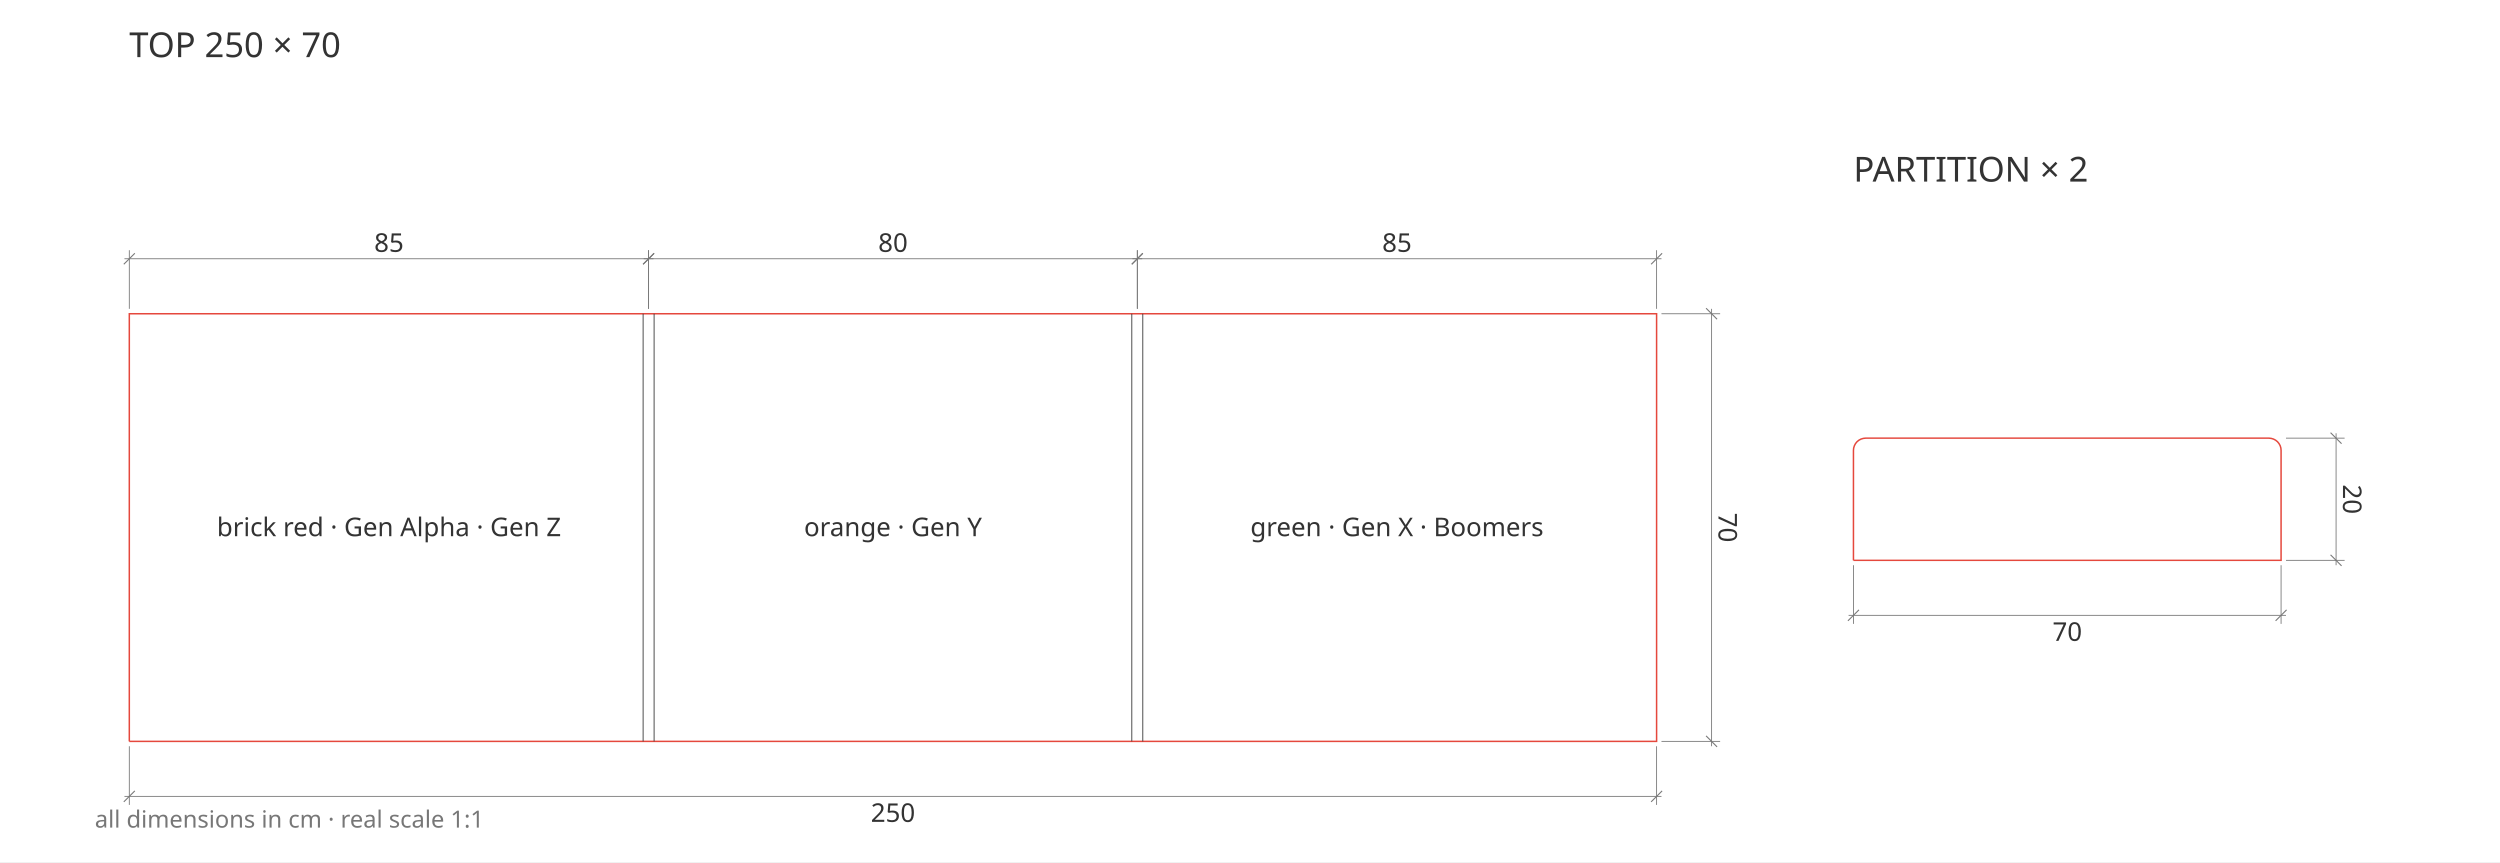
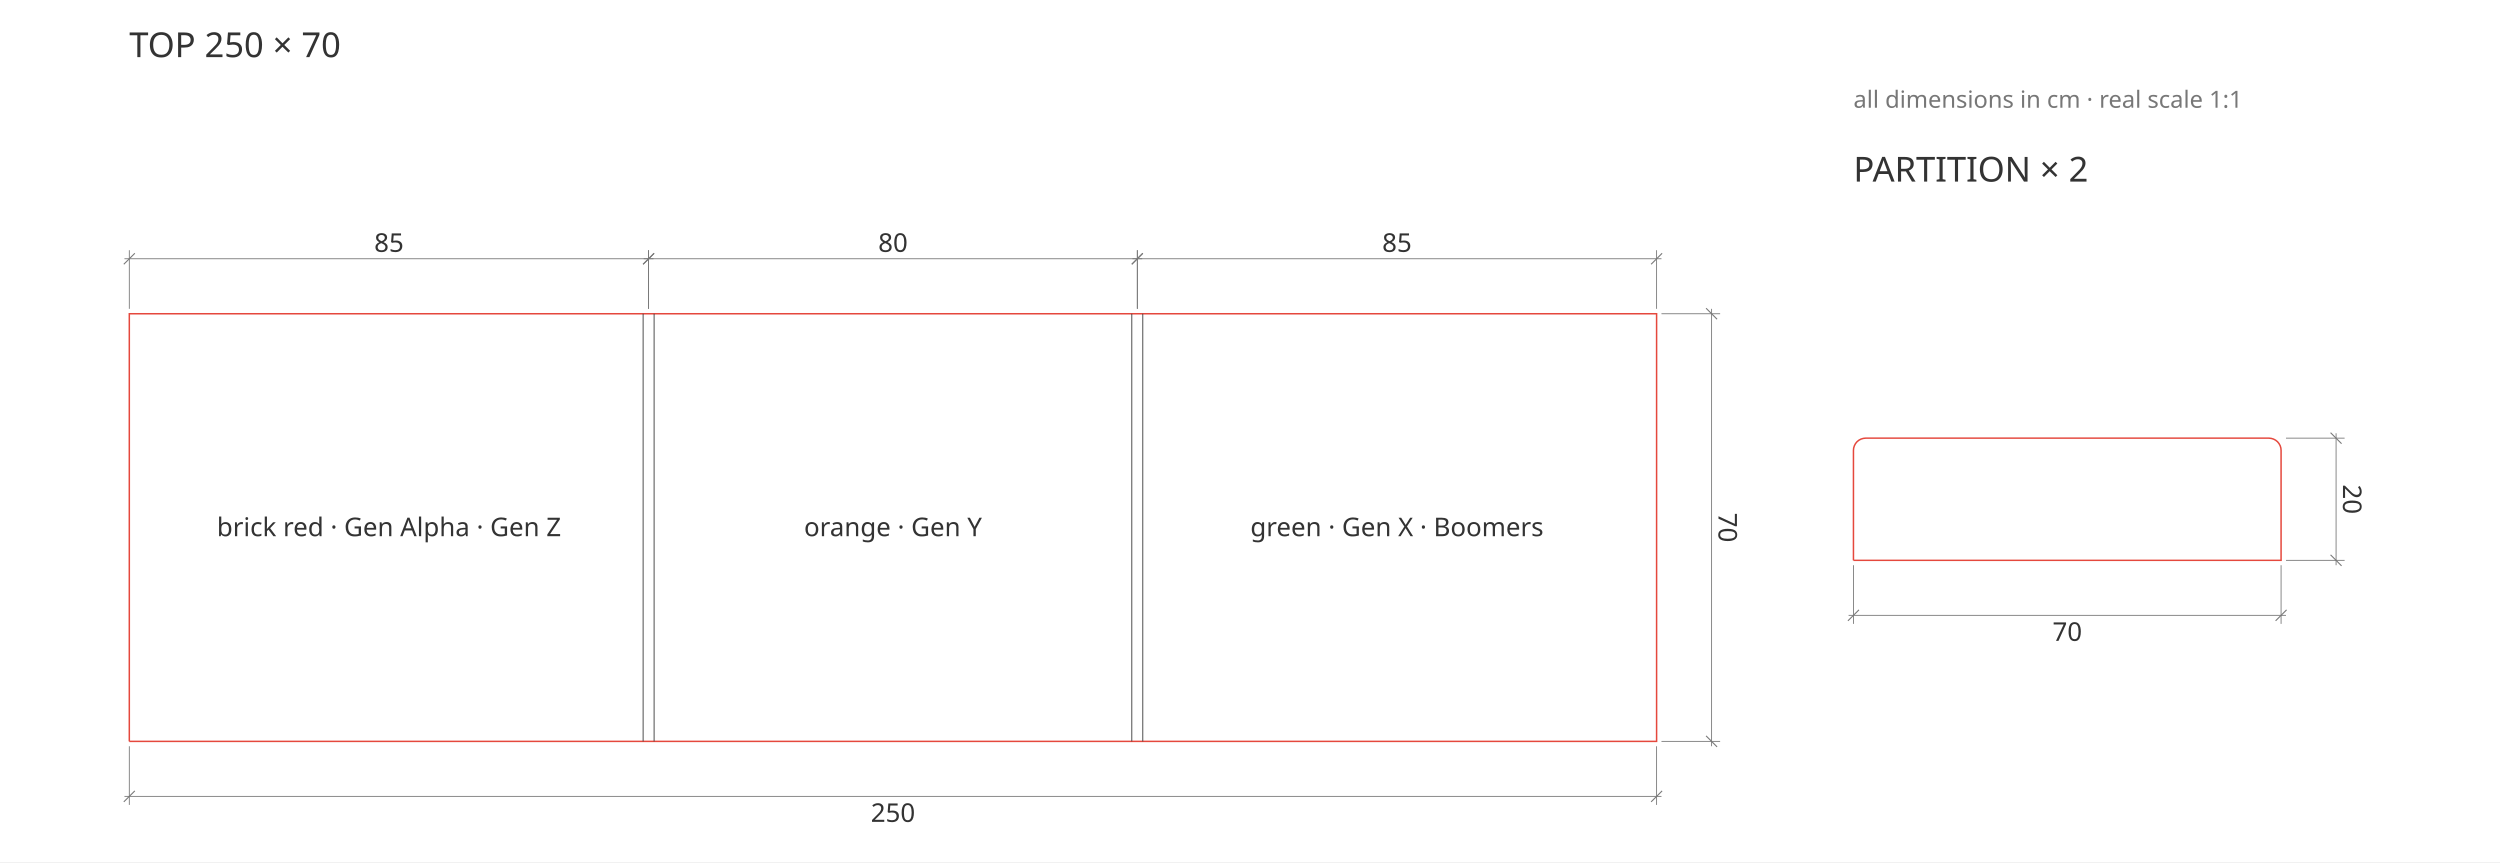
<svg xmlns="http://www.w3.org/2000/svg" viewBox="0 0 580 200" width="409.222cm" height="141.111cm">
  <rect width="100%" height="100%" fill="#fff" />
-   <text font-family="IBMPlexSans" x="22" y="192" font-size="5.5" fill="#777">all dimensions in cm · real scale 1:1</text>
+   <text font-family="IBMPlexSans" x="430" y="25" font-size="5.5" fill="#777">all dimensions in cm · real scale 1:1</text>
  <path d="M30.00,172.00 L384.33,172.00 L384.33,72.79 L30.00,72.79 L30.00,172.00" fill="none" stroke="#e5483d" stroke-width="0.35" />
  <path d="M149.20,172.00 L149.20,72.79" fill="none" stroke="#333" stroke-width="0.2" />
  <path d="M151.75,172.00 L151.75,72.79" fill="none" stroke="#333" stroke-width="0.2" />
  <path d="M262.58,172.00 L262.58,72.79" fill="none" stroke="#333" stroke-width="0.2" />
  <path d="M265.13,172.00 L265.13,72.79" fill="none" stroke="#333" stroke-width="0.2" />
  <path d="M30.00,71.65 L30.00,58.05" fill="none" stroke="#777" stroke-width="0.2" />
  <path d="M150.47,71.65 L150.47,58.05" fill="none" stroke="#777" stroke-width="0.2" />
  <path d="M28.87,60.03 L151.61,60.03" fill="none" stroke="#777" stroke-width="0.2" />
  <path d="M28.72,61.31 L31.28,58.76" fill="none" stroke="#777" stroke-width="0.25" />
  <path d="M149.20,61.31 L151.75,58.76" fill="none" stroke="#777" stroke-width="0.25" />
  <text font-family="IBMPlexSans" x="90.24" y="58.43" font-size="6.0" text-anchor="middle" fill="#333" transform="rotate(0.00 90.24 58.43)">85</text>
  <path d="M150.47,71.65 L150.47,58.05" fill="none" stroke="#777" stroke-width="0.2" />
  <path d="M263.86,71.65 L263.86,58.05" fill="none" stroke="#777" stroke-width="0.2" />
  <path d="M149.34,60.03 L264.99,60.03" fill="none" stroke="#777" stroke-width="0.2" />
  <path d="M149.20,61.31 L151.75,58.76" fill="none" stroke="#777" stroke-width="0.25" />
  <path d="M262.58,61.31 L265.13,58.76" fill="none" stroke="#777" stroke-width="0.25" />
  <text font-family="IBMPlexSans" x="207.17" y="58.43" font-size="6.0" text-anchor="middle" fill="#333" transform="rotate(0.00 207.17 58.43)">80</text>
  <path d="M263.86,71.65 L263.86,58.05" fill="none" stroke="#777" stroke-width="0.2" />
  <path d="M384.33,71.65 L384.33,58.05" fill="none" stroke="#777" stroke-width="0.2" />
  <path d="M262.72,60.03 L385.46,60.03" fill="none" stroke="#777" stroke-width="0.2" />
  <path d="M262.58,61.31 L265.13,58.76" fill="none" stroke="#777" stroke-width="0.25" />
  <path d="M383.06,61.31 L385.61,58.76" fill="none" stroke="#777" stroke-width="0.25" />
  <text font-family="IBMPlexSans" x="324.09" y="58.43" font-size="6.0" text-anchor="middle" fill="#333" transform="rotate(0.00 324.09 58.43)">85</text>
  <path d="M30.00,173.13 L30.00,186.74" fill="none" stroke="#777" stroke-width="0.2" />
  <path d="M384.33,173.13 L384.33,186.74" fill="none" stroke="#777" stroke-width="0.2" />
  <path d="M28.87,184.76 L385.46,184.76" fill="none" stroke="#777" stroke-width="0.2" />
  <path d="M28.72,186.03 L31.28,183.48" fill="none" stroke="#777" stroke-width="0.25" />
  <path d="M383.06,186.03 L385.61,183.48" fill="none" stroke="#777" stroke-width="0.25" />
  <text font-family="IBMPlexSans" x="207.17" y="190.68" font-size="6.0" text-anchor="middle" fill="#333" transform="rotate(0.00 207.17 190.68)">250</text>
  <path d="M385.46,172.00 L399.07,172.00" fill="none" stroke="#777" stroke-width="0.2" />
  <path d="M385.46,72.79 L399.07,72.79" fill="none" stroke="#777" stroke-width="0.2" />
  <path d="M397.09,173.13 L397.09,71.65" fill="none" stroke="#777" stroke-width="0.2" />
  <path d="M398.36,173.28 L395.81,170.72" fill="none" stroke="#777" stroke-width="0.25" />
  <path d="M398.36,74.06 L395.81,71.51" fill="none" stroke="#777" stroke-width="0.25" />
  <text font-family="IBMPlexSans" x="398.69" y="122.39" font-size="6.0" text-anchor="middle" fill="#333" transform="rotate(90.00 398.69 122.39)">70</text>
  <text font-family="IBMPlexSans" x="90.24" y="124.39" font-size="6.0" text-anchor="middle" fill="#333" transform="rotate(0.00 90.24 124.39)">brick red · Gen Alpha · Gen Z</text>
  <text font-family="IBMPlexSans" x="207.17" y="124.39" font-size="6.0" text-anchor="middle" fill="#333" transform="rotate(0.00 207.17 124.39)">orange · Gen Y</text>
  <text font-family="IBMPlexSans" x="324.09" y="124.39" font-size="6.0" text-anchor="middle" fill="#333" transform="rotate(0.00 324.09 124.39)">green · Gen X · Boomers</text>
  <text font-family="IBMPlexSans" x="30.00" y="13.26" font-size="8" text-anchor="start" fill="#333" transform="rotate(0.00 30.00 13.26)">TOP 250 × 70</text>
  <path d="M430.00,130.00 L529.21,130.00 L529.21,104.49 L529.16,103.94 L529.00,103.40 L528.73,102.91 L528.38,102.48 L527.95,102.13 L527.46,101.87 L526.93,101.71 L526.38,101.65 L432.83,101.65 L432.28,101.71 L431.75,101.87 L431.26,102.13 L430.83,102.48 L430.48,102.91 L430.22,103.40 L430.05,103.94 L430.00,104.49 L430.00,130.00" fill="none" stroke="#e5483d" stroke-width="0.35" />
  <path d="M430.00,131.13 L430.00,144.74" fill="none" stroke="#777" stroke-width="0.2" />
  <path d="M529.21,131.13 L529.21,144.74" fill="none" stroke="#777" stroke-width="0.2" />
  <path d="M428.87,142.76 L530.35,142.76" fill="none" stroke="#777" stroke-width="0.2" />
  <path d="M428.72,144.03 L431.28,141.48" fill="none" stroke="#777" stroke-width="0.25" />
  <path d="M527.94,144.03 L530.49,141.48" fill="none" stroke="#777" stroke-width="0.25" />
  <text font-family="IBMPlexSans" x="479.61" y="148.68" font-size="6.0" text-anchor="middle" fill="#333" transform="rotate(0.00 479.61 148.68)">70</text>
  <path d="M530.35,130.00 L543.95,130.00" fill="none" stroke="#777" stroke-width="0.2" />
  <path d="M530.35,101.65 L543.95,101.65" fill="none" stroke="#777" stroke-width="0.2" />
  <path d="M541.97,131.13 L541.97,100.52" fill="none" stroke="#777" stroke-width="0.2" />
  <path d="M543.24,131.28 L540.69,128.72" fill="none" stroke="#777" stroke-width="0.25" />
  <path d="M543.24,102.93 L540.69,100.38" fill="none" stroke="#777" stroke-width="0.25" />
  <text font-family="IBMPlexSans" x="543.57" y="115.83" font-size="6.0" text-anchor="middle" fill="#333" transform="rotate(90.00 543.57 115.83)">20</text>
  <text font-family="IBMPlexSans" x="430.00" y="42.13" font-size="8" text-anchor="start" fill="#333" transform="rotate(0.00 430.00 42.13)">PARTITION × 2</text>
</svg>
